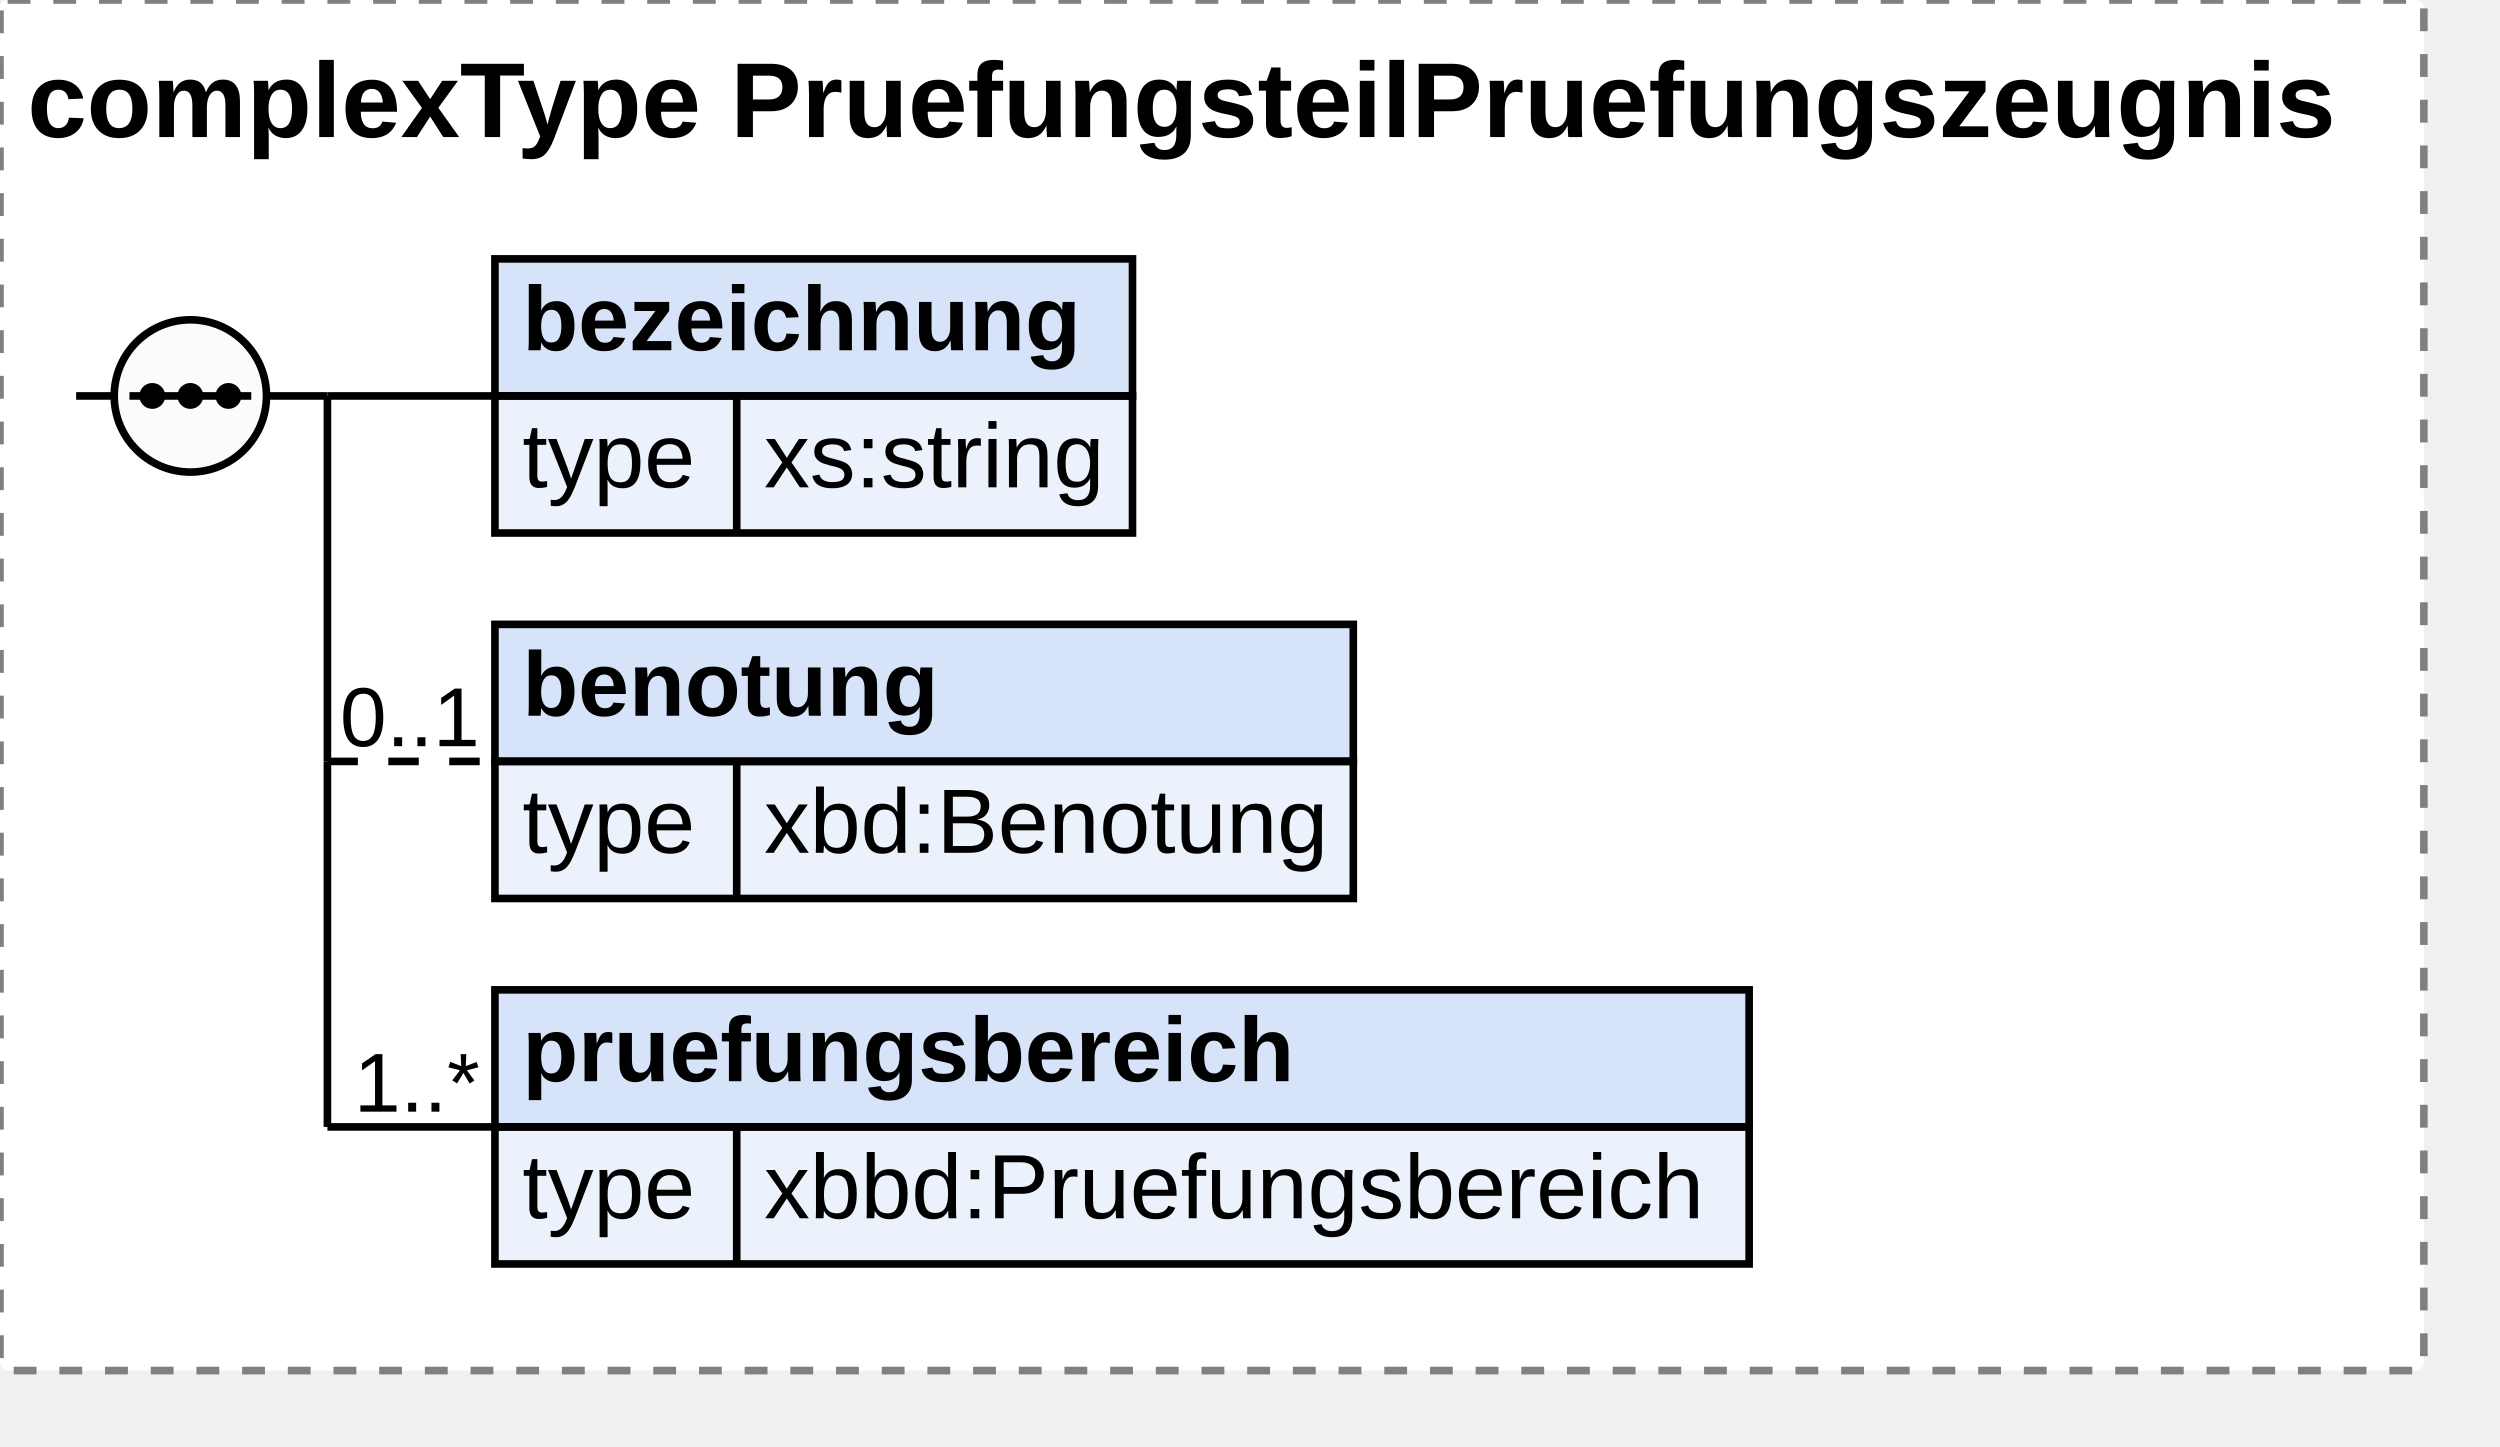
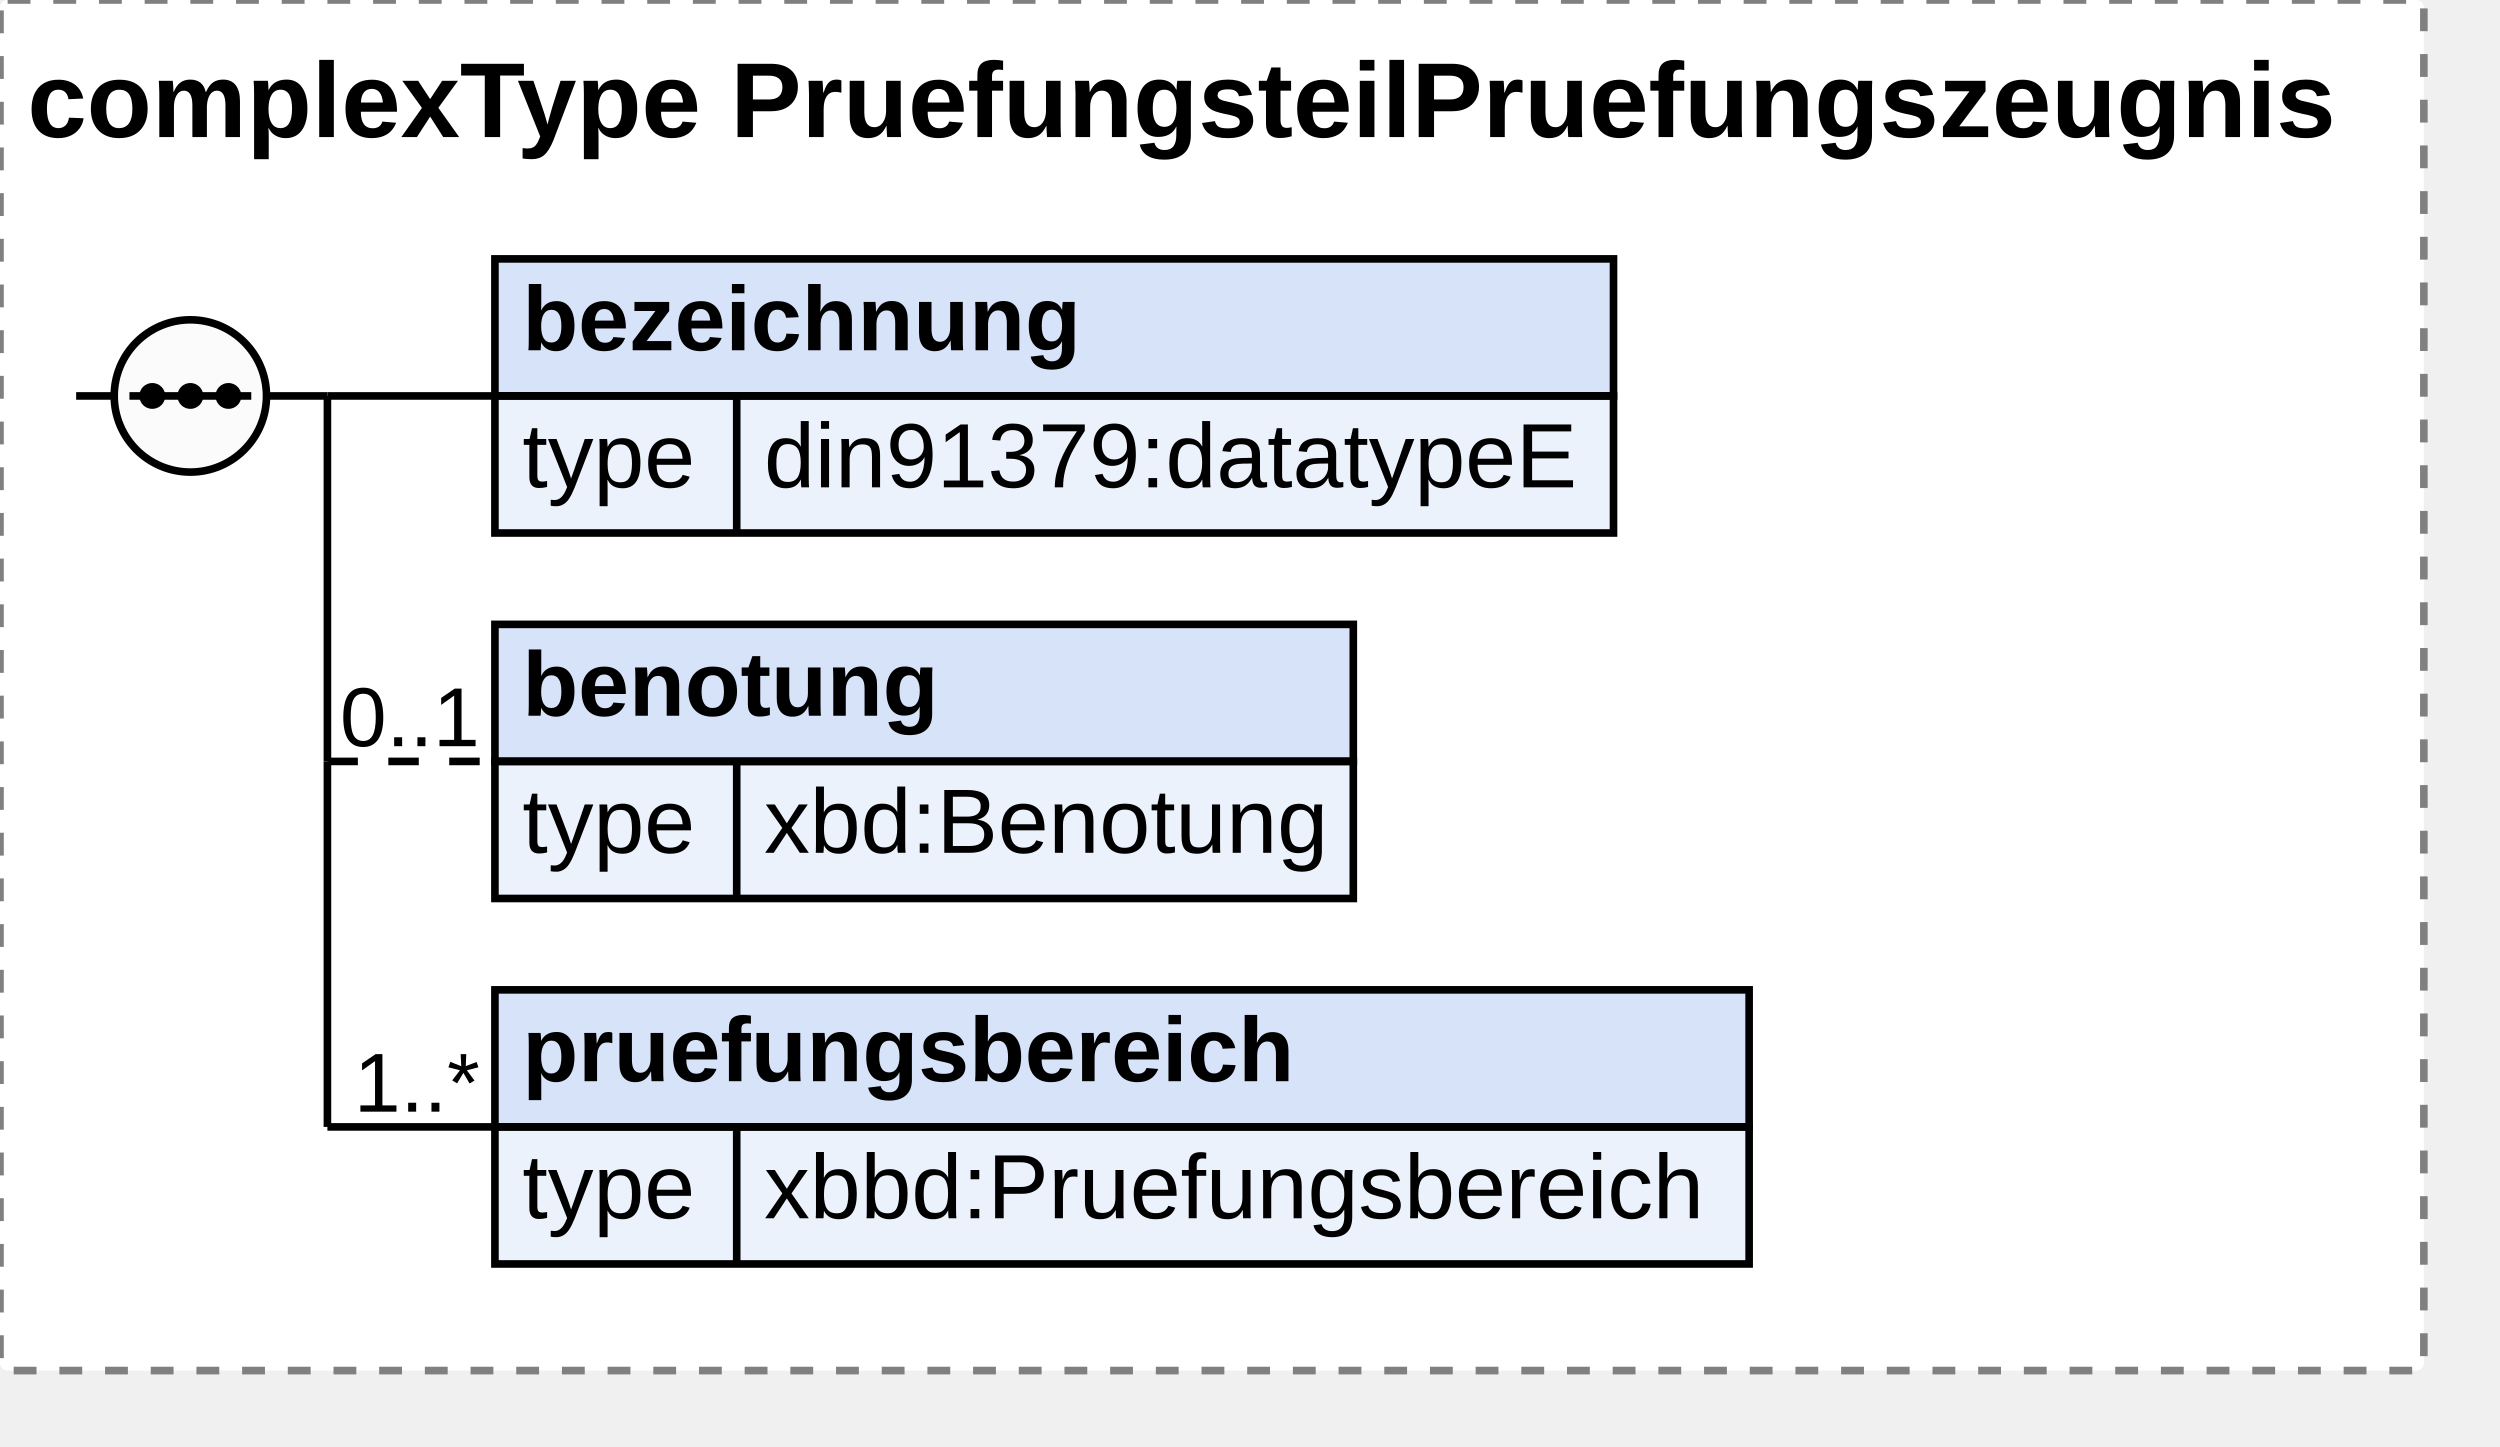
<svg xmlns="http://www.w3.org/2000/svg" width="328.331" height="190">
  <defs>
    <style type="text/css">
                        text {
                            font-family: 'Arial';
                            fill: black;
                        }
                        text.at {
                            font-family: 'Arial';
                            fill: rgb(242, 152, 0);
                        }
                        line {
                            stroke: black;
                        }
                        line.type-structure {
                            stroke: black;
                        }
                        line.type-structure-optional {
                            stroke: black;
                            stroke-dasharray: 4, 4;
                        }
                        rect.attribute-upper {
                            stroke: black;
                            fill: rgb(255, 239, 211);
                        }
                        rect.element-upper {
                            stroke: black;
                            fill: rgb(215, 227, 249);
                        }
                        rect.element-lower {
                            stroke: black;
                            fill: rgb(236, 242, 252);
                        }
                        a text {
                            fill: black;
                        } 
                    </style>
  </defs>
  <rect width="318.331" height="180" stroke-dasharray="3,3" rx="1" ry="1" style="stroke: grey;fill: white;" />
  <text font-size="14" x="3.6" y="18" font-weight="bold">complexType PruefungsteilPruefungszeugnis</text>
  <g transform="translate(10,34)">
    <g transform="translate(55,0)">
-       <rect width="83.734" height="18" class="element-upper" />
-       <rect width="83.734" height="18" y="18" class="element-lower" />
+       <rect width="146.906" height="18" class="element-upper" />
+       <rect width="146.906" height="18" y="18" class="element-lower" />
      <text font-size="12" x="3.6" y="12" font-weight="bold">bezeichnung</text>
-       <line x1="0" y1="18" x2="83.734" y2="18" />
+       <line x1="0" y1="18" x2="146.906" y2="18" />
      <text font-size="12" fill="grey" x="3.6" y="30">type</text>
      <line x1="31.753" y1="18" x2="31.753" y2="36" />
-       <text font-size="12" x="35.353" y="30">xs:string</text>
-       <g transform="translate(83.73438,0)" />
+       <text font-size="12" x="35.353" y="30">din91379:datatypeE</text>
+       <g transform="translate(146.9062,0)" />
    </g>
    <line x1="33" y1="18" x2="55" y2="18" class="type-structure-required" />
    <text font-size="11" fill="black" x="53" y="16" text-anchor="end" />
    <line x1="33" y1="18" x2="33" y2="18" class="type-structure-required" />
    <g transform="translate(55,48)">
      <rect width="112.734" height="18" class="element-upper" />
      <rect width="112.734" height="18" y="18" class="element-lower" />
      <text font-size="12" x="3.6" y="12" font-weight="bold">benotung</text>
      <line x1="0" y1="18" x2="112.734" y2="18" />
      <text font-size="12" fill="grey" x="3.6" y="30">type</text>
      <line x1="31.753" y1="18" x2="31.753" y2="36" />
      <text font-size="12" x="35.353" y="30">xbd:Benotung</text>
      <g transform="translate(112.7344,0)" />
    </g>
    <line x1="33" y1="66" x2="55" y2="66" class="type-structure-optional" />
    <text font-size="11" fill="black" x="53" y="64" text-anchor="end">0..1</text>
    <line x1="33" y1="18" x2="33" y2="66" class="type-structure-required" />
    <g transform="translate(55,96)">
      <rect width="164.719" height="18" class="element-upper" />
      <rect width="164.719" height="18" y="18" class="element-lower" />
      <text font-size="12" x="3.6" y="12" font-weight="bold">pruefungsbereich</text>
      <line x1="0" y1="18" x2="164.719" y2="18" />
      <text font-size="12" fill="grey" x="3.6" y="30">type</text>
      <line x1="31.753" y1="18" x2="31.753" y2="36" />
      <text font-size="12" x="35.353" y="30">xbbd:Pruefungsbereich</text>
      <g transform="translate(164.7188,0)" />
    </g>
    <line x1="33" y1="114" x2="55" y2="114" class="type-structure-required" />
    <text font-size="11" fill="black" x="53" y="112" text-anchor="end">1..*</text>
    <line x1="33" y1="66" x2="33" y2="114" class="type-structure-required" />
    <circle cx="15" cy="18" r="10" stroke="black" fill="rgb(251, 251, 251)" />
    <line x1="0" y1="18" x2="5" y2="18" class="type-structure-required" />
    <line x1="25" y1="18" x2="33" y2="18" class="type-structure-required" />
    <circle cx="10" cy="18" r="1.2" stroke="black" fill="black" />
    <circle cx="15" cy="18" r="1.2" stroke="black" fill="black" />
    <circle cx="20" cy="18" r="1.2" stroke="black" fill="black" />
    <line x1="7" y1="18" x2="23" y2="18" />
  </g>
</svg>
